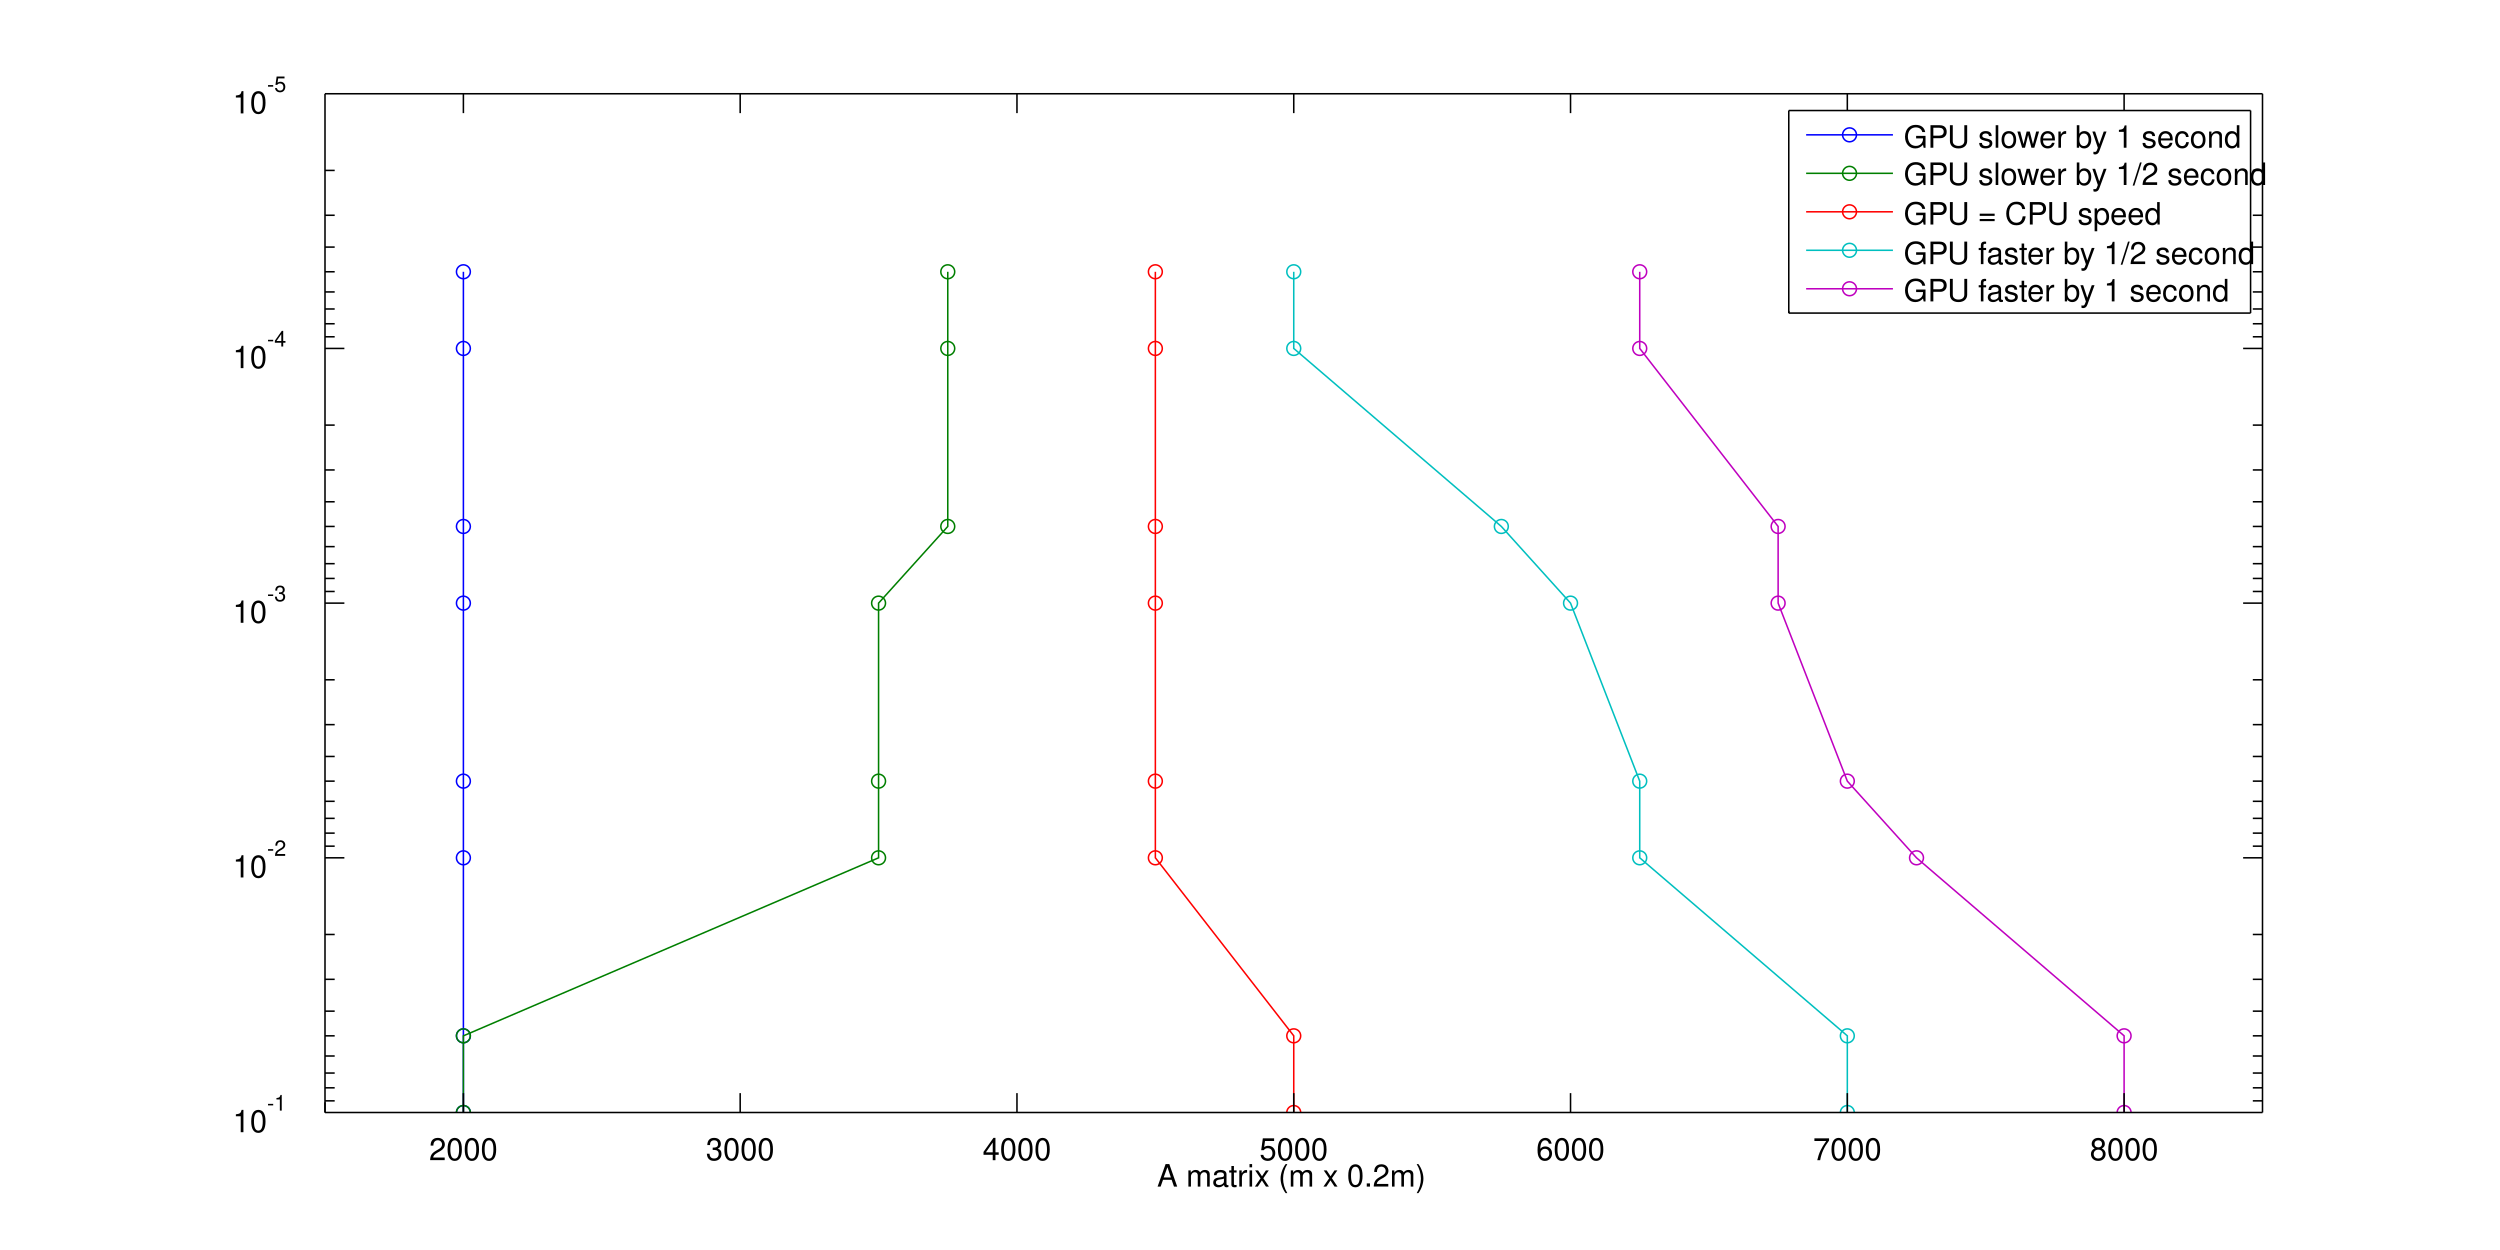
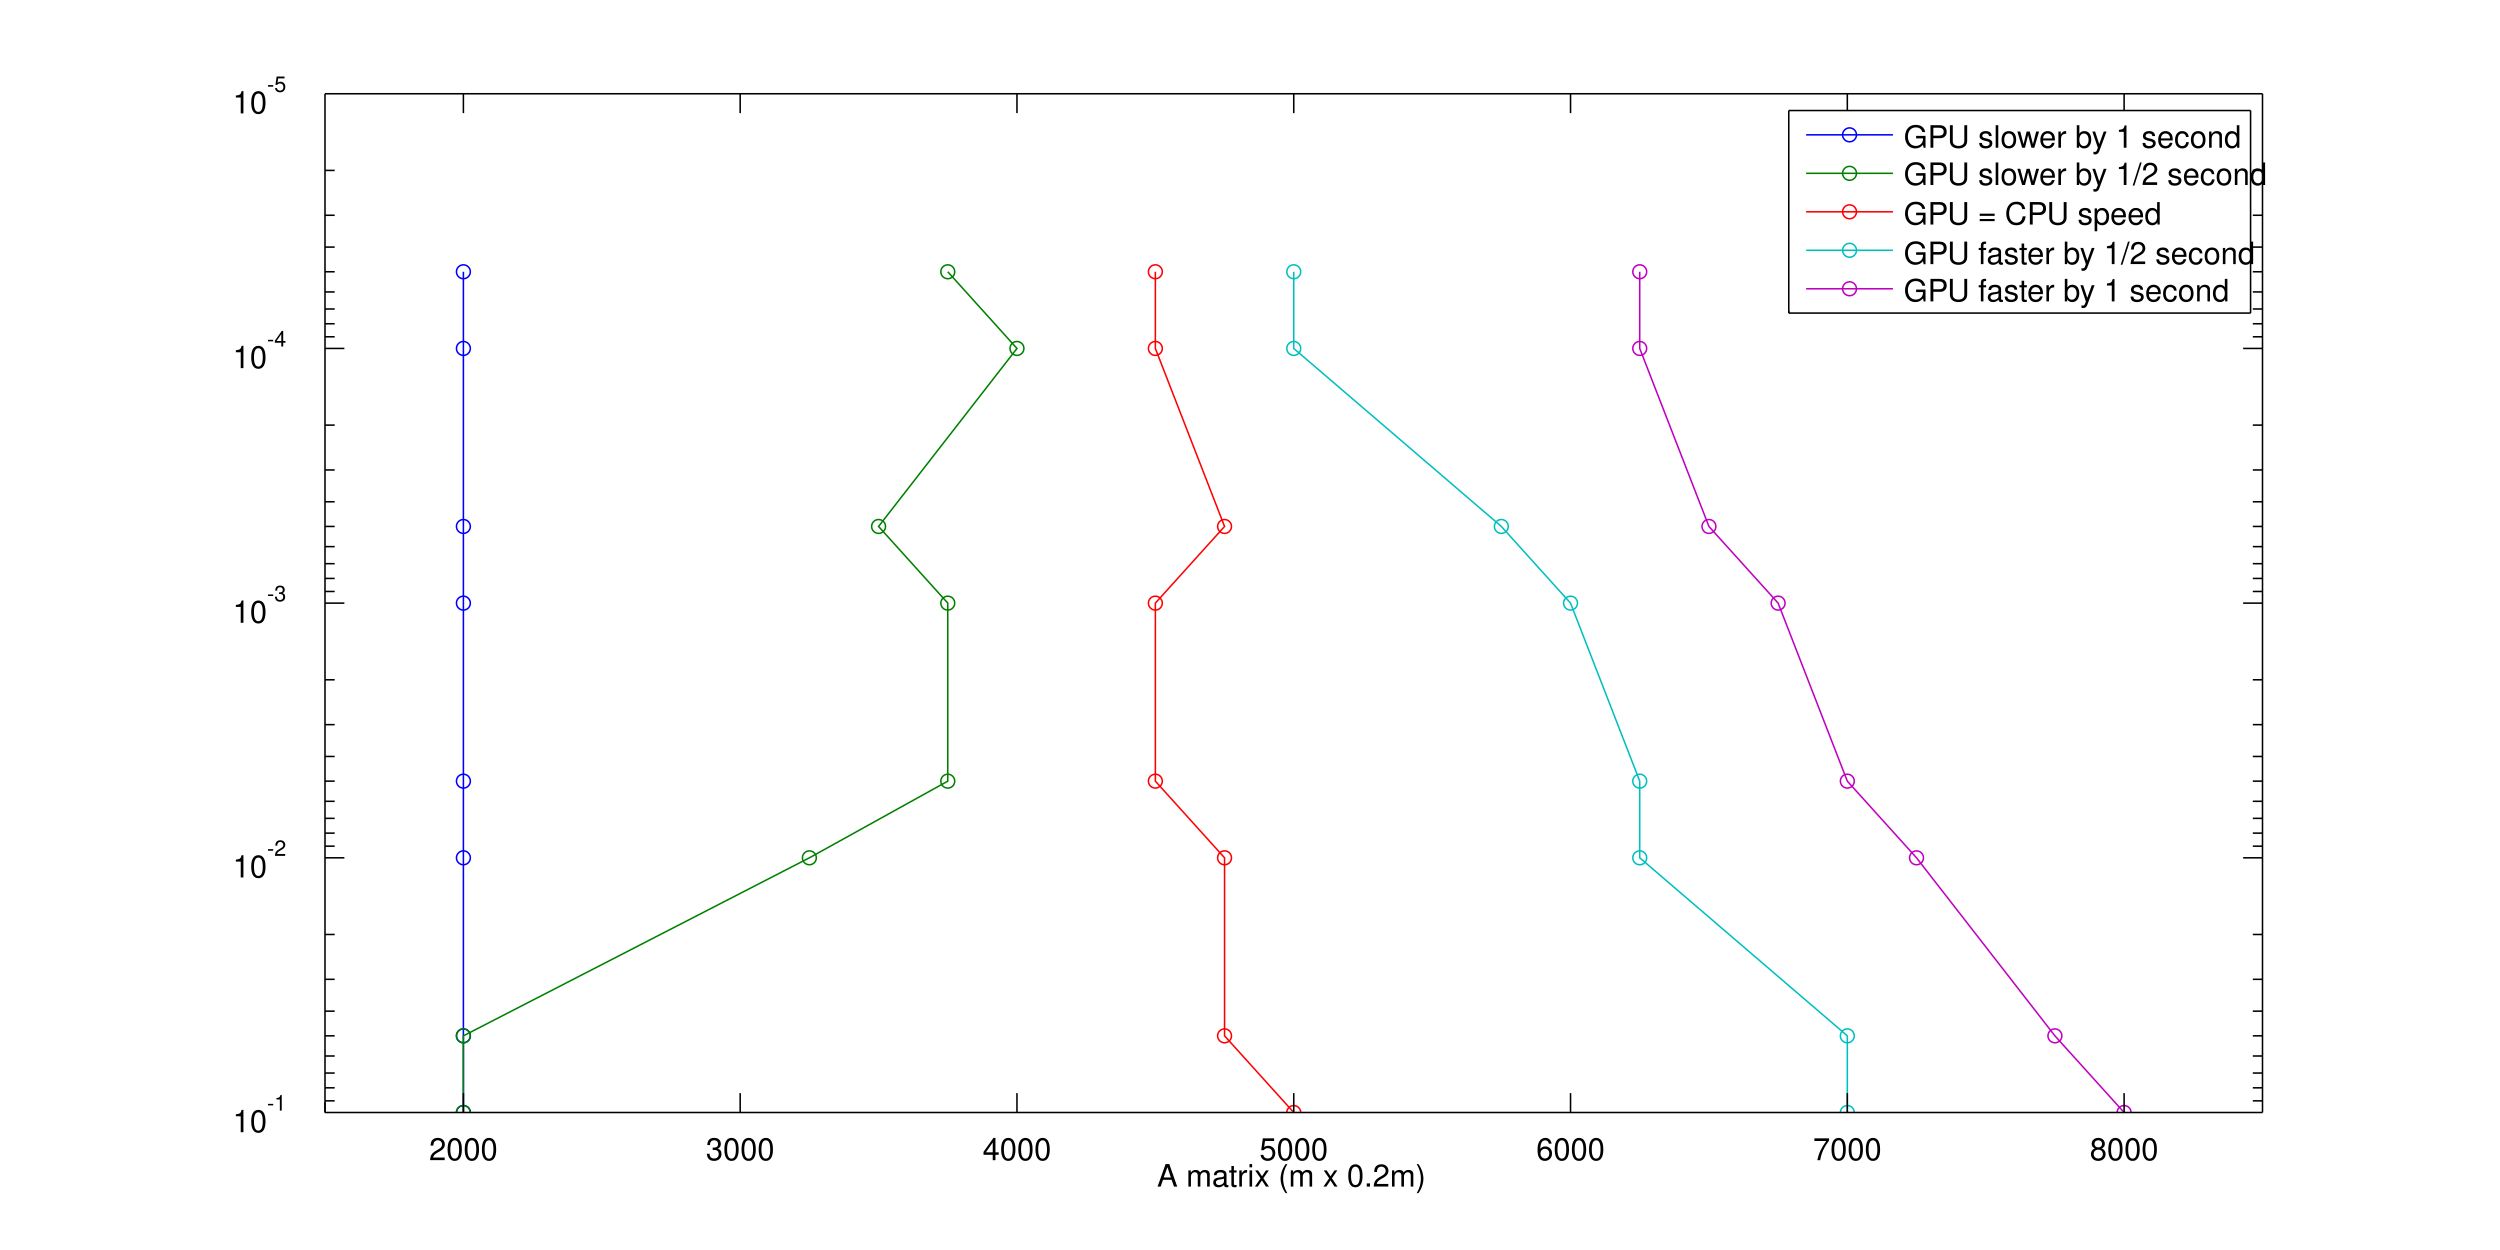
<svg xmlns="http://www.w3.org/2000/svg" preserveAspectRatio="xMinYMin meet" width="100%" height="100%" viewBox="0 0 1080.000 540.000" version="1.1">
  <g id="topgroup">
    <rect x="0" y="0" width="1080.000" height="540.000" fill="#ffffff" stroke="none" />
    <g id="ID000000">
      <clipPath id="ID000001">
        <rect x="140.400" y="40.500" width="837.000" height="440.100" />
      </clipPath>
      <polygon fill="#ffffff" fill-opacity="1.00" stroke="none" stroke-width="0.5pt" stroke-opacity="1.00" stroke-dasharray="none" points="140.400,480.600 977.400,480.600 977.400,40.500 140.400,40.500 " />
      <polygon fill="#ffffff" fill-opacity="1.00" stroke="none" stroke-width="0.5pt" stroke-opacity="1.00" stroke-dasharray="none" points="140.400,40.500 977.400,40.500 977.400,40.500 140.400,40.500 " />
      <polygon fill="#ffffff" fill-opacity="1.00" stroke="none" stroke-width="0.5pt" stroke-opacity="1.00" stroke-dasharray="none" points="140.400,480.600 140.400,480.600 140.400,40.500 140.400,40.500 " />
      <g>
        <g id="ID000002" clip-path="url(#ID000001)">
          <polyline fill="none" stroke="#0000ff" stroke-width="0.5pt" stroke-dasharray="none" points="200.186,117.404 200.186,150.525 200.186,227.429 200.186,260.550 200.186,337.454 200.186,370.575 200.186,447.479 200.186,480.600 " />
          <g>
            <circle cx="200.186" cy="117.404" r="3.000" fill="none" stroke="#0000ff" stroke-width="0.5pt" />
            <circle cx="200.186" cy="150.525" r="3.000" fill="none" stroke="#0000ff" stroke-width="0.5pt" />
            <circle cx="200.186" cy="227.429" r="3.000" fill="none" stroke="#0000ff" stroke-width="0.5pt" />
            <circle cx="200.186" cy="260.550" r="3.000" fill="none" stroke="#0000ff" stroke-width="0.5pt" />
            <circle cx="200.186" cy="337.454" r="3.000" fill="none" stroke="#0000ff" stroke-width="0.5pt" />
            <circle cx="200.186" cy="370.575" r="3.000" fill="none" stroke="#0000ff" stroke-width="0.5pt" />
            <circle cx="200.186" cy="447.479" r="3.000" fill="none" stroke="#0000ff" stroke-width="0.5pt" />
            <circle cx="200.186" cy="480.600" r="3.000" fill="none" stroke="#0000ff" stroke-width="0.5pt" />
          </g>
        </g>
        <g id="ID000003" clip-path="url(#ID000001)">
-           <polyline fill="none" stroke="#007f00" stroke-width="0.5pt" stroke-dasharray="none" points="409.436,117.404 409.436,150.525 409.436,227.429 379.543,260.550 379.543,337.454 379.543,370.575 200.186,447.479 200.186,480.600 " />
+           <polyline fill="none" stroke="#007f00" stroke-width="0.5pt" stroke-dasharray="none" points="409.436,117.404 439.329,150.525 379.543,227.429 409.436,260.550 409.436,337.454 349.650,370.575 200.186,447.479 200.186,480.600 " />
          <g>
            <circle cx="409.436" cy="117.404" r="3.000" fill="none" stroke="#007f00" stroke-width="0.5pt" />
-             <circle cx="409.436" cy="150.525" r="3.000" fill="none" stroke="#007f00" stroke-width="0.5pt" />
-             <circle cx="409.436" cy="227.429" r="3.000" fill="none" stroke="#007f00" stroke-width="0.5pt" />
-             <circle cx="379.543" cy="260.550" r="3.000" fill="none" stroke="#007f00" stroke-width="0.5pt" />
-             <circle cx="379.543" cy="337.454" r="3.000" fill="none" stroke="#007f00" stroke-width="0.5pt" />
-             <circle cx="379.543" cy="370.575" r="3.000" fill="none" stroke="#007f00" stroke-width="0.5pt" />
+             <circle cx="439.329" cy="150.525" r="3.000" fill="none" stroke="#007f00" stroke-width="0.5pt" />
+             <circle cx="379.543" cy="227.429" r="3.000" fill="none" stroke="#007f00" stroke-width="0.5pt" />
+             <circle cx="409.436" cy="260.550" r="3.000" fill="none" stroke="#007f00" stroke-width="0.5pt" />
+             <circle cx="409.436" cy="337.454" r="3.000" fill="none" stroke="#007f00" stroke-width="0.5pt" />
+             <circle cx="349.650" cy="370.575" r="3.000" fill="none" stroke="#007f00" stroke-width="0.5pt" />
            <circle cx="200.186" cy="447.479" r="3.000" fill="none" stroke="#007f00" stroke-width="0.5pt" />
            <circle cx="200.186" cy="480.600" r="3.000" fill="none" stroke="#007f00" stroke-width="0.5pt" />
          </g>
        </g>
        <g id="ID000004" clip-path="url(#ID000001)">
-           <polyline fill="none" stroke="#ff0000" stroke-width="0.5pt" stroke-dasharray="none" points="499.114,117.404 499.114,150.525 499.114,227.429 499.114,260.550 499.114,337.454 499.114,370.575 558.900,447.479 558.900,480.600 " />
+           <polyline fill="none" stroke="#ff0000" stroke-width="0.5pt" stroke-dasharray="none" points="499.114,117.404 499.114,150.525 529.007,227.429 499.114,260.550 499.114,337.454 529.007,370.575 529.007,447.479 558.900,480.600 " />
          <g>
            <circle cx="499.114" cy="117.404" r="3.000" fill="none" stroke="#ff0000" stroke-width="0.5pt" />
            <circle cx="499.114" cy="150.525" r="3.000" fill="none" stroke="#ff0000" stroke-width="0.5pt" />
-             <circle cx="499.114" cy="227.429" r="3.000" fill="none" stroke="#ff0000" stroke-width="0.5pt" />
+             <circle cx="529.007" cy="227.429" r="3.000" fill="none" stroke="#ff0000" stroke-width="0.5pt" />
            <circle cx="499.114" cy="260.550" r="3.000" fill="none" stroke="#ff0000" stroke-width="0.5pt" />
            <circle cx="499.114" cy="337.454" r="3.000" fill="none" stroke="#ff0000" stroke-width="0.5pt" />
-             <circle cx="499.114" cy="370.575" r="3.000" fill="none" stroke="#ff0000" stroke-width="0.5pt" />
-             <circle cx="558.900" cy="447.479" r="3.000" fill="none" stroke="#ff0000" stroke-width="0.5pt" />
+             <circle cx="529.007" cy="370.575" r="3.000" fill="none" stroke="#ff0000" stroke-width="0.5pt" />
+             <circle cx="529.007" cy="447.479" r="3.000" fill="none" stroke="#ff0000" stroke-width="0.5pt" />
            <circle cx="558.900" cy="480.600" r="3.000" fill="none" stroke="#ff0000" stroke-width="0.5pt" />
          </g>
        </g>
        <g id="ID000005" clip-path="url(#ID000001)">
          <polyline fill="none" stroke="#00bfbf" stroke-width="0.5pt" stroke-dasharray="none" points="558.900,117.404 558.900,150.525 648.579,227.429 678.471,260.550 708.364,337.454 708.364,370.575 798.043,447.479 798.043,480.600 " />
          <g>
            <circle cx="558.900" cy="117.404" r="3.000" fill="none" stroke="#00bfbf" stroke-width="0.5pt" />
            <circle cx="558.900" cy="150.525" r="3.000" fill="none" stroke="#00bfbf" stroke-width="0.5pt" />
            <circle cx="648.579" cy="227.429" r="3.000" fill="none" stroke="#00bfbf" stroke-width="0.5pt" />
            <circle cx="678.471" cy="260.550" r="3.000" fill="none" stroke="#00bfbf" stroke-width="0.5pt" />
            <circle cx="708.364" cy="337.454" r="3.000" fill="none" stroke="#00bfbf" stroke-width="0.5pt" />
            <circle cx="708.364" cy="370.575" r="3.000" fill="none" stroke="#00bfbf" stroke-width="0.5pt" />
            <circle cx="798.043" cy="447.479" r="3.000" fill="none" stroke="#00bfbf" stroke-width="0.5pt" />
            <circle cx="798.043" cy="480.600" r="3.000" fill="none" stroke="#00bfbf" stroke-width="0.5pt" />
          </g>
        </g>
        <g id="ID000006" clip-path="url(#ID000001)">
-           <polyline fill="none" stroke="#bf00bf" stroke-width="0.5pt" stroke-dasharray="none" points="708.364,117.404 708.364,150.525 768.150,227.429 768.150,260.550 798.043,337.454 827.936,370.575 917.614,447.479 917.614,480.600 " />
+           <polyline fill="none" stroke="#bf00bf" stroke-width="0.5pt" stroke-dasharray="none" points="708.364,117.404 708.364,150.525 738.257,227.429 768.150,260.550 798.043,337.454 827.936,370.575 887.721,447.479 917.614,480.600 " />
          <g>
            <circle cx="708.364" cy="117.404" r="3.000" fill="none" stroke="#bf00bf" stroke-width="0.5pt" />
            <circle cx="708.364" cy="150.525" r="3.000" fill="none" stroke="#bf00bf" stroke-width="0.5pt" />
-             <circle cx="768.150" cy="227.429" r="3.000" fill="none" stroke="#bf00bf" stroke-width="0.5pt" />
+             <circle cx="738.257" cy="227.429" r="3.000" fill="none" stroke="#bf00bf" stroke-width="0.5pt" />
            <circle cx="768.150" cy="260.550" r="3.000" fill="none" stroke="#bf00bf" stroke-width="0.5pt" />
            <circle cx="798.043" cy="337.454" r="3.000" fill="none" stroke="#bf00bf" stroke-width="0.5pt" />
            <circle cx="827.936" cy="370.575" r="3.000" fill="none" stroke="#bf00bf" stroke-width="0.5pt" />
-             <circle cx="917.614" cy="447.479" r="3.000" fill="none" stroke="#bf00bf" stroke-width="0.5pt" />
+             <circle cx="887.721" cy="447.479" r="3.000" fill="none" stroke="#bf00bf" stroke-width="0.5pt" />
            <circle cx="917.614" cy="480.600" r="3.000" fill="none" stroke="#bf00bf" stroke-width="0.5pt" />
          </g>
        </g>
        <g id="ID000007">
          <g transform="translate(557.900,512.605)">
            <g transform="rotate(-0.0)">
              <text x="0.000" y="0.000" font-family="Helvetica" text-anchor="middle" font-size="10pt" fill="#000000">A matrix (m x 0.2m)</text>
            </g>
          </g>
        </g>
        <g id="ID000008">
</g>
        <g id="ID000009">
</g>
        <g id="ID000010">
</g>
        <g id="ID000011">
</g>
      </g>
      <g>
        <polyline fill="none" stroke="#000000" stroke-width="0.5pt" stroke-dasharray="none" points="200.186,480.600 200.186,472.230 " />
        <polyline fill="none" stroke="#000000" stroke-width="0.5pt" stroke-dasharray="none" points="319.757,480.600 319.757,472.230 " />
        <polyline fill="none" stroke="#000000" stroke-width="0.5pt" stroke-dasharray="none" points="439.329,480.600 439.329,472.230 " />
        <polyline fill="none" stroke="#000000" stroke-width="0.5pt" stroke-dasharray="none" points="558.900,480.600 558.900,472.230 " />
        <polyline fill="none" stroke="#000000" stroke-width="0.5pt" stroke-dasharray="none" points="678.471,480.600 678.471,472.230 " />
        <polyline fill="none" stroke="#000000" stroke-width="0.5pt" stroke-dasharray="none" points="798.043,480.600 798.043,472.230 " />
        <polyline fill="none" stroke="#000000" stroke-width="0.5pt" stroke-dasharray="none" points="917.614,480.600 917.614,472.230 " />
        <polyline fill="none" stroke="#000000" stroke-width="0.5pt" stroke-dasharray="none" points="140.400,480.600 977.400,480.600 " />
        <polyline fill="none" stroke="#000000" stroke-width="0.5pt" stroke-dasharray="none" points="200.186,40.500 200.186,48.870 " />
        <polyline fill="none" stroke="#000000" stroke-width="0.5pt" stroke-dasharray="none" points="319.757,40.500 319.757,48.870 " />
        <polyline fill="none" stroke="#000000" stroke-width="0.5pt" stroke-dasharray="none" points="439.329,40.500 439.329,48.870 " />
        <polyline fill="none" stroke="#000000" stroke-width="0.5pt" stroke-dasharray="none" points="558.900,40.500 558.900,48.870 " />
        <polyline fill="none" stroke="#000000" stroke-width="0.5pt" stroke-dasharray="none" points="678.471,40.500 678.471,48.870 " />
        <polyline fill="none" stroke="#000000" stroke-width="0.5pt" stroke-dasharray="none" points="798.043,40.500 798.043,48.870 " />
        <polyline fill="none" stroke="#000000" stroke-width="0.5pt" stroke-dasharray="none" points="917.614,40.500 917.614,48.870 " />
        <polyline fill="none" stroke="#000000" stroke-width="0.5pt" stroke-dasharray="none" points="140.400,40.500 977.400,40.500 " />
        <g transform="translate(200.186,501.202)">
          <g transform="rotate(-0.0)">
            <text x="0.000" y="0.000" font-family="Helvetica" text-anchor="middle" font-size="10pt" fill="#000000">2000</text>
          </g>
        </g>
        <g transform="translate(319.757,501.202)">
          <g transform="rotate(-0.0)">
            <text x="0.000" y="0.000" font-family="Helvetica" text-anchor="middle" font-size="10pt" fill="#000000">3000</text>
          </g>
        </g>
        <g transform="translate(439.329,501.202)">
          <g transform="rotate(-0.0)">
            <text x="0.000" y="0.000" font-family="Helvetica" text-anchor="middle" font-size="10pt" fill="#000000">4000</text>
          </g>
        </g>
        <g transform="translate(558.900,501.202)">
          <g transform="rotate(-0.0)">
            <text x="0.000" y="0.000" font-family="Helvetica" text-anchor="middle" font-size="10pt" fill="#000000">5000</text>
          </g>
        </g>
        <g transform="translate(678.471,501.202)">
          <g transform="rotate(-0.0)">
            <text x="0.000" y="0.000" font-family="Helvetica" text-anchor="middle" font-size="10pt" fill="#000000">6000</text>
          </g>
        </g>
        <g transform="translate(798.043,501.202)">
          <g transform="rotate(-0.0)">
            <text x="0.000" y="0.000" font-family="Helvetica" text-anchor="middle" font-size="10pt" fill="#000000">7000</text>
          </g>
        </g>
        <g transform="translate(917.614,501.202)">
          <g transform="rotate(-0.0)">
            <text x="0.000" y="0.000" font-family="Helvetica" text-anchor="middle" font-size="10pt" fill="#000000">8000</text>
          </g>
        </g>
        <polyline fill="none" stroke="#000000" stroke-width="0.5pt" stroke-dasharray="none" points="140.400,150.525 148.770,150.525 " />
        <polyline fill="none" stroke="#000000" stroke-width="0.5pt" stroke-dasharray="none" points="140.400,260.550 148.770,260.550 " />
        <polyline fill="none" stroke="#000000" stroke-width="0.5pt" stroke-dasharray="none" points="140.400,370.575 148.770,370.575 " />
        <polyline fill="none" stroke="#000000" stroke-width="0.5pt" stroke-dasharray="none" points="140.400,480.600 140.400,40.500 " />
        <polyline fill="none" stroke="#000000" stroke-width="0.5pt" stroke-dasharray="none" points="977.400,150.525 969.030,150.525 " />
        <polyline fill="none" stroke="#000000" stroke-width="0.5pt" stroke-dasharray="none" points="977.400,260.550 969.030,260.550 " />
        <polyline fill="none" stroke="#000000" stroke-width="0.5pt" stroke-dasharray="none" points="977.400,370.575 969.030,370.575 " />
        <polyline fill="none" stroke="#000000" stroke-width="0.5pt" stroke-dasharray="none" points="977.400,480.600 977.400,40.500 " />
        <polyline fill="none" stroke="#000000" stroke-width="0.5pt" stroke-dasharray="none" points="140.400,73.621 144.585,73.621 " />
        <polyline fill="none" stroke="#000000" stroke-width="0.5pt" stroke-dasharray="none" points="140.400,92.995 144.585,92.995 " />
        <polyline fill="none" stroke="#000000" stroke-width="0.5pt" stroke-dasharray="none" points="140.400,106.742 144.585,106.742 " />
        <polyline fill="none" stroke="#000000" stroke-width="0.5pt" stroke-dasharray="none" points="140.400,117.404 144.585,117.404 " />
        <polyline fill="none" stroke="#000000" stroke-width="0.5pt" stroke-dasharray="none" points="140.400,126.116 144.585,126.116 " />
        <polyline fill="none" stroke="#000000" stroke-width="0.5pt" stroke-dasharray="none" points="140.400,133.482 144.585,133.482 " />
        <polyline fill="none" stroke="#000000" stroke-width="0.5pt" stroke-dasharray="none" points="140.400,139.862 144.585,139.862 " />
        <polyline fill="none" stroke="#000000" stroke-width="0.5pt" stroke-dasharray="none" points="140.400,145.491 144.585,145.491 " />
        <polyline fill="none" stroke="#000000" stroke-width="0.5pt" stroke-dasharray="none" points="140.400,183.646 144.585,183.646 " />
        <polyline fill="none" stroke="#000000" stroke-width="0.5pt" stroke-dasharray="none" points="140.400,203.020 144.585,203.020 " />
        <polyline fill="none" stroke="#000000" stroke-width="0.5pt" stroke-dasharray="none" points="140.400,216.767 144.585,216.767 " />
        <polyline fill="none" stroke="#000000" stroke-width="0.5pt" stroke-dasharray="none" points="140.400,227.429 144.585,227.429 " />
        <polyline fill="none" stroke="#000000" stroke-width="0.5pt" stroke-dasharray="none" points="140.400,236.141 144.585,236.141 " />
        <polyline fill="none" stroke="#000000" stroke-width="0.5pt" stroke-dasharray="none" points="140.400,243.507 144.585,243.507 " />
        <polyline fill="none" stroke="#000000" stroke-width="0.5pt" stroke-dasharray="none" points="140.400,249.887 144.585,249.887 " />
        <polyline fill="none" stroke="#000000" stroke-width="0.5pt" stroke-dasharray="none" points="140.400,255.516 144.585,255.516 " />
        <polyline fill="none" stroke="#000000" stroke-width="0.5pt" stroke-dasharray="none" points="140.400,293.671 144.585,293.671 " />
        <polyline fill="none" stroke="#000000" stroke-width="0.5pt" stroke-dasharray="none" points="140.400,313.045 144.585,313.045 " />
        <polyline fill="none" stroke="#000000" stroke-width="0.5pt" stroke-dasharray="none" points="140.400,326.792 144.585,326.792 " />
        <polyline fill="none" stroke="#000000" stroke-width="0.5pt" stroke-dasharray="none" points="140.400,337.454 144.585,337.454 " />
        <polyline fill="none" stroke="#000000" stroke-width="0.5pt" stroke-dasharray="none" points="140.400,346.166 144.585,346.166 " />
        <polyline fill="none" stroke="#000000" stroke-width="0.5pt" stroke-dasharray="none" points="140.400,353.532 144.585,353.532 " />
        <polyline fill="none" stroke="#000000" stroke-width="0.5pt" stroke-dasharray="none" points="140.400,359.912 144.585,359.912 " />
        <polyline fill="none" stroke="#000000" stroke-width="0.5pt" stroke-dasharray="none" points="140.400,365.541 144.585,365.541 " />
        <polyline fill="none" stroke="#000000" stroke-width="0.5pt" stroke-dasharray="none" points="140.400,403.696 144.585,403.696 " />
        <polyline fill="none" stroke="#000000" stroke-width="0.5pt" stroke-dasharray="none" points="140.400,423.070 144.585,423.070 " />
        <polyline fill="none" stroke="#000000" stroke-width="0.5pt" stroke-dasharray="none" points="140.400,436.817 144.585,436.817 " />
        <polyline fill="none" stroke="#000000" stroke-width="0.5pt" stroke-dasharray="none" points="140.400,447.479 144.585,447.479 " />
        <polyline fill="none" stroke="#000000" stroke-width="0.5pt" stroke-dasharray="none" points="140.400,456.191 144.585,456.191 " />
        <polyline fill="none" stroke="#000000" stroke-width="0.5pt" stroke-dasharray="none" points="140.400,463.557 144.585,463.557 " />
        <polyline fill="none" stroke="#000000" stroke-width="0.5pt" stroke-dasharray="none" points="140.400,469.937 144.585,469.937 " />
        <polyline fill="none" stroke="#000000" stroke-width="0.5pt" stroke-dasharray="none" points="140.400,475.566 144.585,475.566 " />
        <polyline fill="none" stroke="#000000" stroke-width="0.5pt" stroke-dasharray="none" points="977.400,73.621 973.215,73.621 " />
        <polyline fill="none" stroke="#000000" stroke-width="0.5pt" stroke-dasharray="none" points="977.400,92.995 973.215,92.995 " />
        <polyline fill="none" stroke="#000000" stroke-width="0.5pt" stroke-dasharray="none" points="977.400,106.742 973.215,106.742 " />
        <polyline fill="none" stroke="#000000" stroke-width="0.5pt" stroke-dasharray="none" points="977.400,117.404 973.215,117.404 " />
        <polyline fill="none" stroke="#000000" stroke-width="0.5pt" stroke-dasharray="none" points="977.400,126.116 973.215,126.116 " />
        <polyline fill="none" stroke="#000000" stroke-width="0.5pt" stroke-dasharray="none" points="977.400,133.482 973.215,133.482 " />
        <polyline fill="none" stroke="#000000" stroke-width="0.5pt" stroke-dasharray="none" points="977.400,139.862 973.215,139.862 " />
        <polyline fill="none" stroke="#000000" stroke-width="0.5pt" stroke-dasharray="none" points="977.400,145.491 973.215,145.491 " />
        <polyline fill="none" stroke="#000000" stroke-width="0.5pt" stroke-dasharray="none" points="977.400,183.646 973.215,183.646 " />
        <polyline fill="none" stroke="#000000" stroke-width="0.5pt" stroke-dasharray="none" points="977.400,203.020 973.215,203.020 " />
        <polyline fill="none" stroke="#000000" stroke-width="0.5pt" stroke-dasharray="none" points="977.400,216.767 973.215,216.767 " />
        <polyline fill="none" stroke="#000000" stroke-width="0.5pt" stroke-dasharray="none" points="977.400,227.429 973.215,227.429 " />
        <polyline fill="none" stroke="#000000" stroke-width="0.5pt" stroke-dasharray="none" points="977.400,236.141 973.215,236.141 " />
        <polyline fill="none" stroke="#000000" stroke-width="0.5pt" stroke-dasharray="none" points="977.400,243.507 973.215,243.507 " />
        <polyline fill="none" stroke="#000000" stroke-width="0.5pt" stroke-dasharray="none" points="977.400,249.887 973.215,249.887 " />
        <polyline fill="none" stroke="#000000" stroke-width="0.5pt" stroke-dasharray="none" points="977.400,255.516 973.215,255.516 " />
        <polyline fill="none" stroke="#000000" stroke-width="0.5pt" stroke-dasharray="none" points="977.400,293.671 973.215,293.671 " />
        <polyline fill="none" stroke="#000000" stroke-width="0.5pt" stroke-dasharray="none" points="977.400,313.045 973.215,313.045 " />
        <polyline fill="none" stroke="#000000" stroke-width="0.5pt" stroke-dasharray="none" points="977.400,326.792 973.215,326.792 " />
        <polyline fill="none" stroke="#000000" stroke-width="0.5pt" stroke-dasharray="none" points="977.400,337.454 973.215,337.454 " />
        <polyline fill="none" stroke="#000000" stroke-width="0.5pt" stroke-dasharray="none" points="977.400,346.166 973.215,346.166 " />
        <polyline fill="none" stroke="#000000" stroke-width="0.5pt" stroke-dasharray="none" points="977.400,353.532 973.215,353.532 " />
        <polyline fill="none" stroke="#000000" stroke-width="0.5pt" stroke-dasharray="none" points="977.400,359.912 973.215,359.912 " />
        <polyline fill="none" stroke="#000000" stroke-width="0.5pt" stroke-dasharray="none" points="977.400,365.541 973.215,365.541 " />
        <polyline fill="none" stroke="#000000" stroke-width="0.5pt" stroke-dasharray="none" points="977.400,403.696 973.215,403.696 " />
        <polyline fill="none" stroke="#000000" stroke-width="0.5pt" stroke-dasharray="none" points="977.400,423.070 973.215,423.070 " />
        <polyline fill="none" stroke="#000000" stroke-width="0.5pt" stroke-dasharray="none" points="977.400,436.817 973.215,436.817 " />
        <polyline fill="none" stroke="#000000" stroke-width="0.5pt" stroke-dasharray="none" points="977.400,447.479 973.215,447.479 " />
        <polyline fill="none" stroke="#000000" stroke-width="0.5pt" stroke-dasharray="none" points="977.400,456.191 973.215,456.191 " />
        <polyline fill="none" stroke="#000000" stroke-width="0.5pt" stroke-dasharray="none" points="977.400,463.557 973.215,463.557 " />
        <polyline fill="none" stroke="#000000" stroke-width="0.5pt" stroke-dasharray="none" points="977.400,469.937 973.215,469.937 " />
        <polyline fill="none" stroke="#000000" stroke-width="0.5pt" stroke-dasharray="none" points="977.400,475.566 973.215,475.566 " />
        <g transform="translate(123.660,49.000)">
          <g transform="rotate(-0.0)">
            <text x="0.000" y="0.000" font-family="Helvetica" text-anchor="end" font-size="10pt" fill="#000000">10<tspan font-size="7.0pt" dy="-7.0pt">-5</tspan>
            </text>
          </g>
        </g>
        <g transform="translate(123.660,159.025)">
          <g transform="rotate(-0.0)">
            <text x="0.000" y="0.000" font-family="Helvetica" text-anchor="end" font-size="10pt" fill="#000000">10<tspan font-size="7.0pt" dy="-7.0pt">-4</tspan>
            </text>
          </g>
        </g>
        <g transform="translate(123.660,269.050)">
          <g transform="rotate(-0.0)">
            <text x="0.000" y="0.000" font-family="Helvetica" text-anchor="end" font-size="10pt" fill="#000000">10<tspan font-size="7.0pt" dy="-7.0pt">-3</tspan>
            </text>
          </g>
        </g>
        <g transform="translate(123.660,379.075)">
          <g transform="rotate(-0.0)">
            <text x="0.000" y="0.000" font-family="Helvetica" text-anchor="end" font-size="10pt" fill="#000000">10<tspan font-size="7.0pt" dy="-7.0pt">-2</tspan>
            </text>
          </g>
        </g>
        <g transform="translate(123.660,489.100)">
          <g transform="rotate(-0.0)">
            <text x="0.000" y="0.000" font-family="Helvetica" text-anchor="end" font-size="10pt" fill="#000000">10<tspan font-size="7.0pt" dy="-7.0pt">-1</tspan>
            </text>
          </g>
        </g>
        <polyline fill="none" stroke="#000000" stroke-width="0.5pt" stroke-dasharray="none" points="140.400,480.600 140.400,476.199 " />
        <polyline fill="none" stroke="#000000" stroke-width="0.5pt" stroke-dasharray="none" points="140.400,480.600 140.400,480.600 " />
      </g>
    </g>
    <g id="ID000012">
      <clipPath id="ID000013">
        <rect x="772.750" y="47.750" width="199.500" height="87.500" />
      </clipPath>
      <polygon fill="#ffffff" fill-opacity="1.00" stroke="none" stroke-width="0.5pt" stroke-opacity="1.00" stroke-dasharray="none" points="772.750,135.250 972.250,135.250 972.250,47.750 772.750,47.750 " />
      <polygon fill="#ffffff" fill-opacity="1.00" stroke="none" stroke-width="0.5pt" stroke-opacity="1.00" stroke-dasharray="none" points="772.750,47.750 972.250,47.750 972.250,47.750 772.750,47.750 " />
      <polygon fill="#ffffff" fill-opacity="1.00" stroke="none" stroke-width="0.5pt" stroke-opacity="1.00" stroke-dasharray="none" points="772.750,135.250 772.750,135.250 772.750,47.750 772.750,47.750 " />
      <g>
        <g id="ID000014">
          <g transform="translate(822.374,63.816)">
            <g transform="rotate(-0.0)">
              <text x="0.000" y="0.000" font-family="Helvetica" text-anchor="start" font-size="10pt" fill="#000000">GPU slower by 1 second</text>
            </g>
          </g>
        </g>
        <g id="ID000015" clip-path="url(#ID000013)">
          <polyline fill="none" stroke="#0000ff" stroke-width="0.5pt" stroke-dasharray="none" points="780.250,58.250 817.750,58.250 " />
          <g>
</g>
        </g>
        <g id="ID000016" clip-path="url(#ID000013)">
          <g>
            <circle cx="799.000" cy="58.250" r="3.000" fill="none" stroke="#0000ff" stroke-width="0.5pt" />
          </g>
        </g>
        <g id="ID000017">
          <g transform="translate(822.374,79.908)">
            <g transform="rotate(-0.0)">
              <text x="0.000" y="0.000" font-family="Helvetica" text-anchor="start" font-size="10pt" fill="#000000">GPU slower by 1/2 second</text>
            </g>
          </g>
        </g>
        <g id="ID000018" clip-path="url(#ID000013)">
          <polyline fill="none" stroke="#007f00" stroke-width="0.5pt" stroke-dasharray="none" points="780.250,74.875 817.750,74.875 " />
          <g>
</g>
        </g>
        <g id="ID000019" clip-path="url(#ID000013)">
          <g>
            <circle cx="799.000" cy="74.875" r="3.000" fill="none" stroke="#007f00" stroke-width="0.5pt" />
          </g>
        </g>
        <g id="ID000020">
          <g transform="translate(822.374,97.006)">
            <g transform="rotate(-0.0)">
              <text x="0.000" y="0.000" font-family="Helvetica" text-anchor="start" font-size="10pt" fill="#000000">GPU = CPU speed</text>
            </g>
          </g>
        </g>
        <g id="ID000021" clip-path="url(#ID000013)">
          <polyline fill="none" stroke="#ff0000" stroke-width="0.5pt" stroke-dasharray="none" points="780.250,91.500 817.750,91.500 " />
          <g>
</g>
        </g>
        <g id="ID000022" clip-path="url(#ID000013)">
          <g>
            <circle cx="799.000" cy="91.500" r="3.000" fill="none" stroke="#ff0000" stroke-width="0.5pt" />
          </g>
        </g>
        <g id="ID000023">
          <g transform="translate(822.374,114.103)">
            <g transform="rotate(-0.0)">
              <text x="0.000" y="0.000" font-family="Helvetica" text-anchor="start" font-size="10pt" fill="#000000">GPU faster by 1/2 second</text>
            </g>
          </g>
        </g>
        <g id="ID000024" clip-path="url(#ID000013)">
          <polyline fill="none" stroke="#00bfbf" stroke-width="0.5pt" stroke-dasharray="none" points="780.250,108.125 817.750,108.125 " />
          <g>
</g>
        </g>
        <g id="ID000025" clip-path="url(#ID000013)">
          <g>
            <circle cx="799.000" cy="108.125" r="3.000" fill="none" stroke="#00bfbf" stroke-width="0.5pt" />
          </g>
        </g>
        <g id="ID000026">
          <g transform="translate(822.374,130.195)">
            <g transform="rotate(-0.0)">
              <text x="0.000" y="0.000" font-family="Helvetica" text-anchor="start" font-size="10pt" fill="#000000">GPU faster by 1 second</text>
            </g>
          </g>
        </g>
        <g id="ID000027" clip-path="url(#ID000013)">
          <polyline fill="none" stroke="#bf00bf" stroke-width="0.5pt" stroke-dasharray="none" points="780.250,124.750 817.750,124.750 " />
          <g>
</g>
        </g>
        <g id="ID000028" clip-path="url(#ID000013)">
          <g>
            <circle cx="799.000" cy="124.750" r="3.000" fill="none" stroke="#bf00bf" stroke-width="0.5pt" />
          </g>
        </g>
        <g id="ID000029">
</g>
        <g id="ID000030">
</g>
        <g id="ID000031">
</g>
      </g>
      <g>
        <polyline fill="none" stroke="#000000" stroke-width="0.5pt" stroke-dasharray="none" points="772.750,135.250 972.250,135.250 " />
        <polyline fill="none" stroke="#000000" stroke-width="0.5pt" stroke-dasharray="none" points="772.750,47.750 972.250,47.750 " />
        <polyline fill="none" stroke="#000000" stroke-width="0.5pt" stroke-dasharray="none" points="772.750,135.250 772.750,47.750 " />
        <polyline fill="none" stroke="#000000" stroke-width="0.5pt" stroke-dasharray="none" points="972.250,135.250 972.250,47.750 " />
        <polyline fill="none" stroke="#000000" stroke-width="0.5pt" stroke-dasharray="none" points="772.750,135.250 772.750,134.375 " />
        <polyline fill="none" stroke="#000000" stroke-width="0.5pt" stroke-dasharray="none" points="772.750,135.250 772.750,135.250 " />
      </g>
    </g>
  </g>
</svg>
